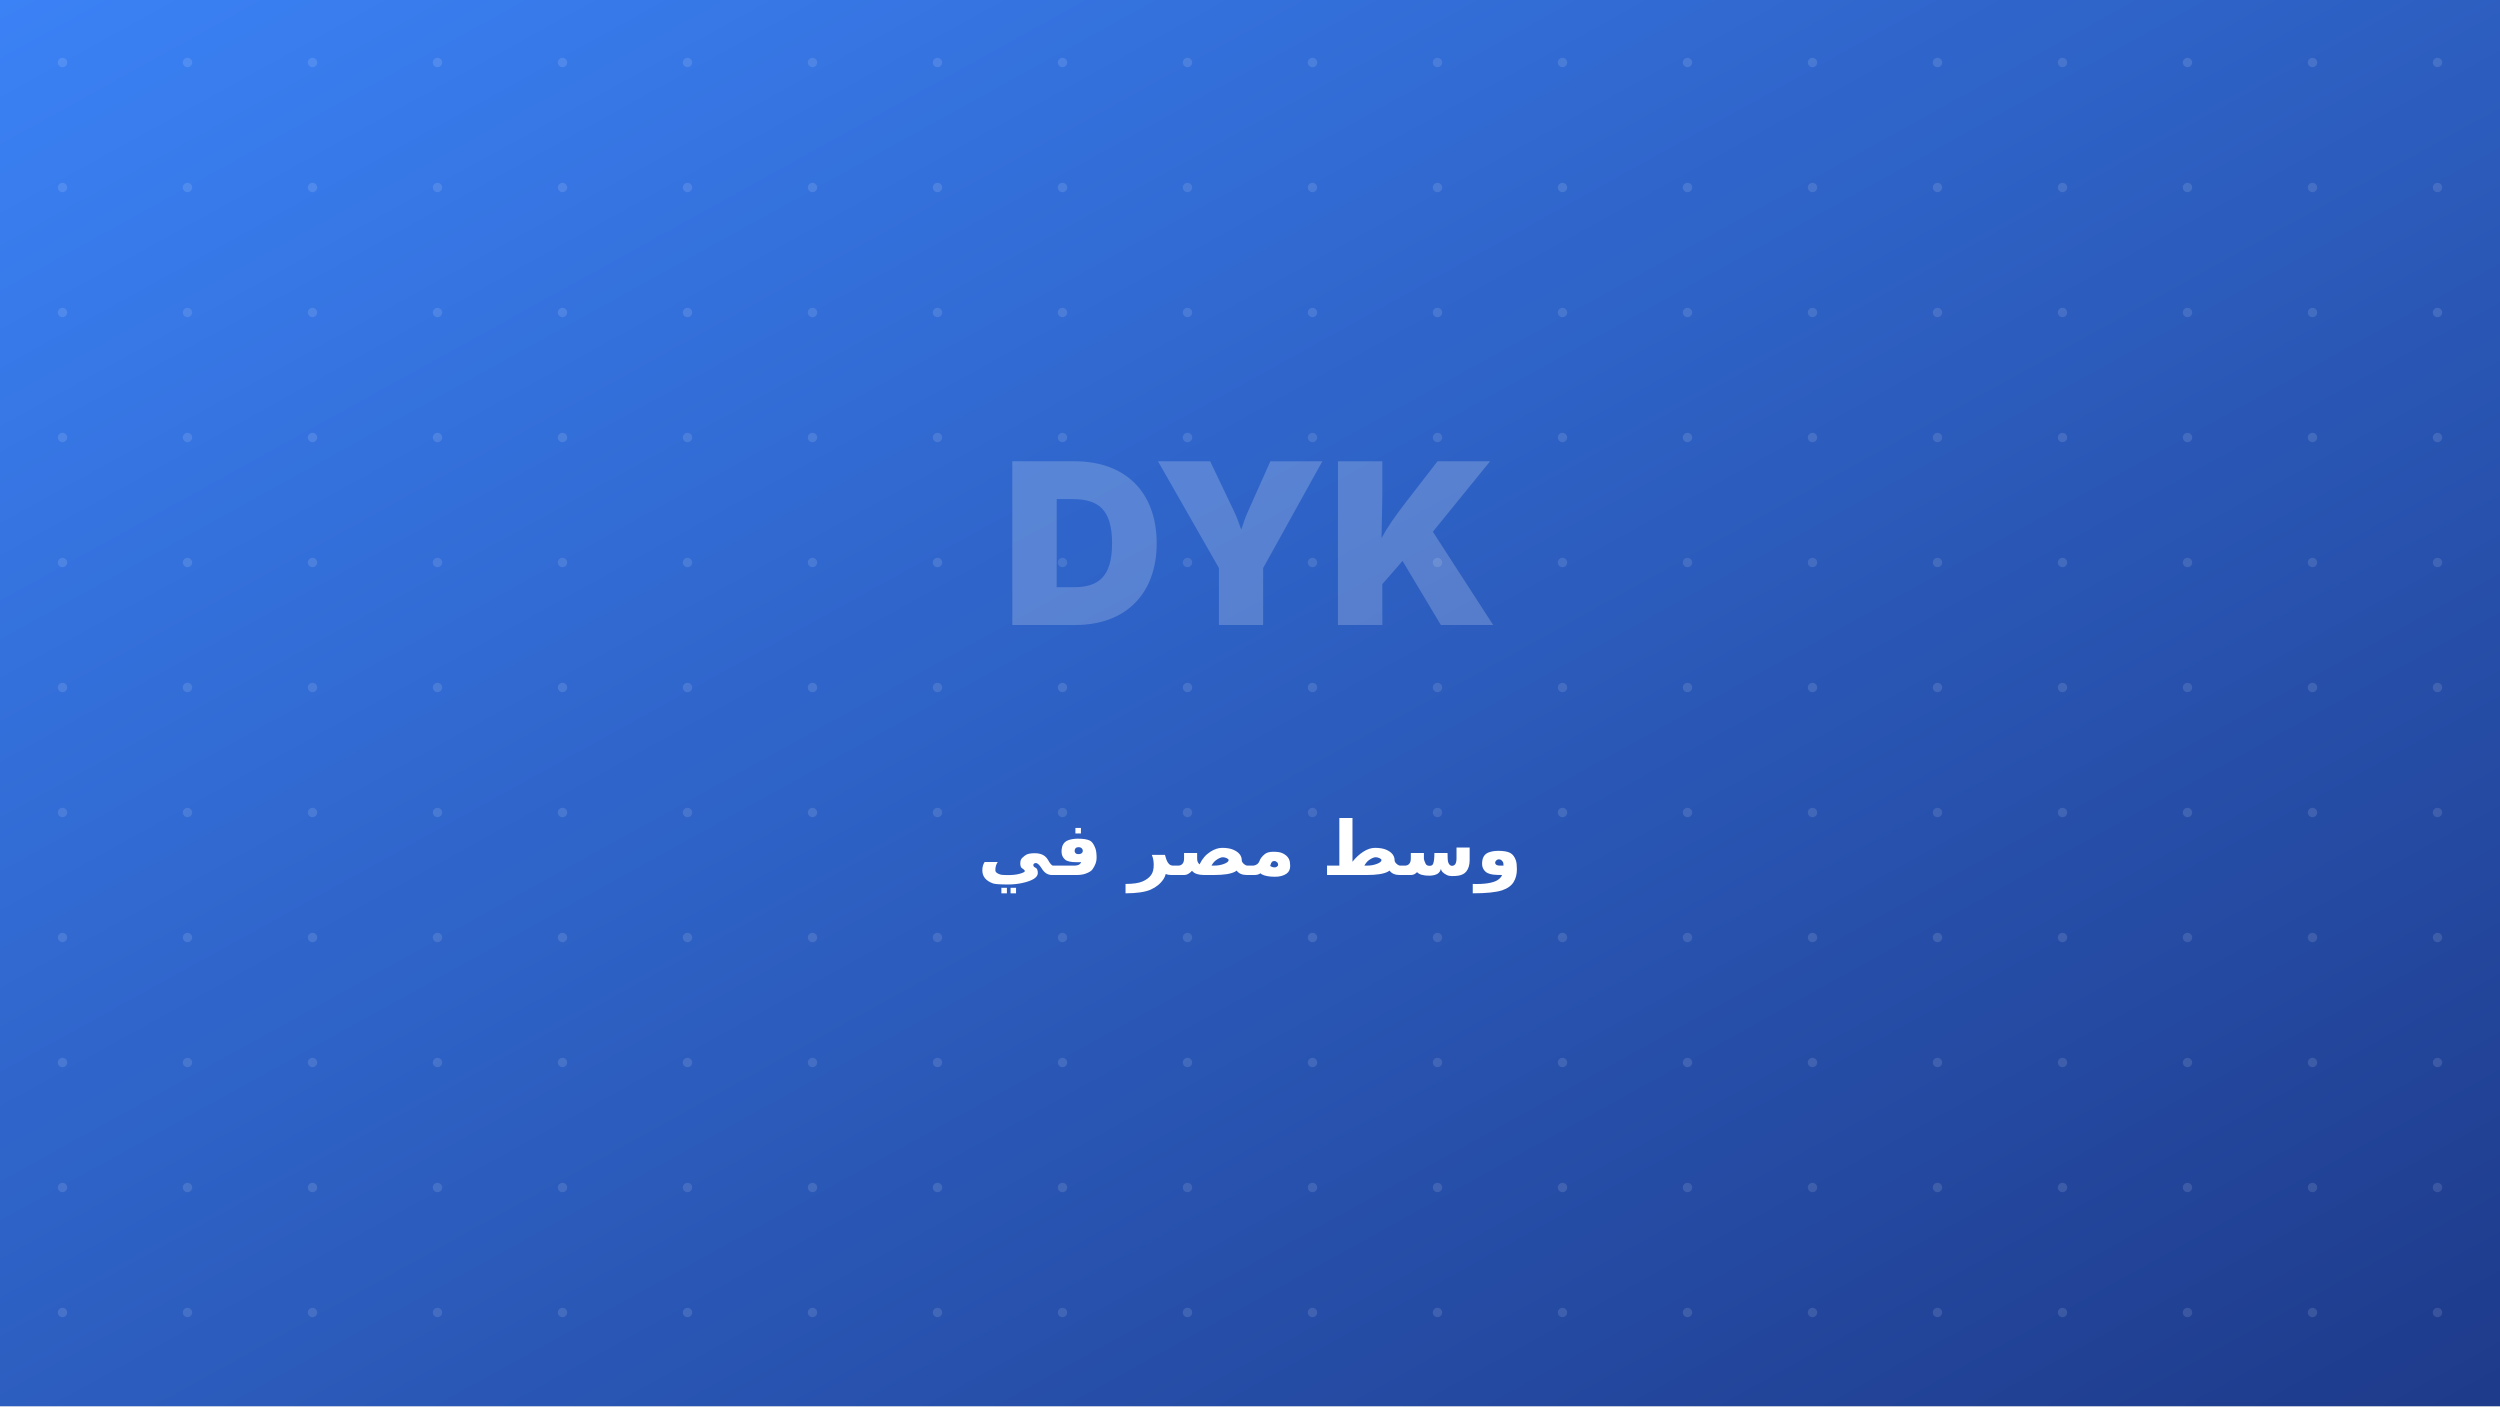
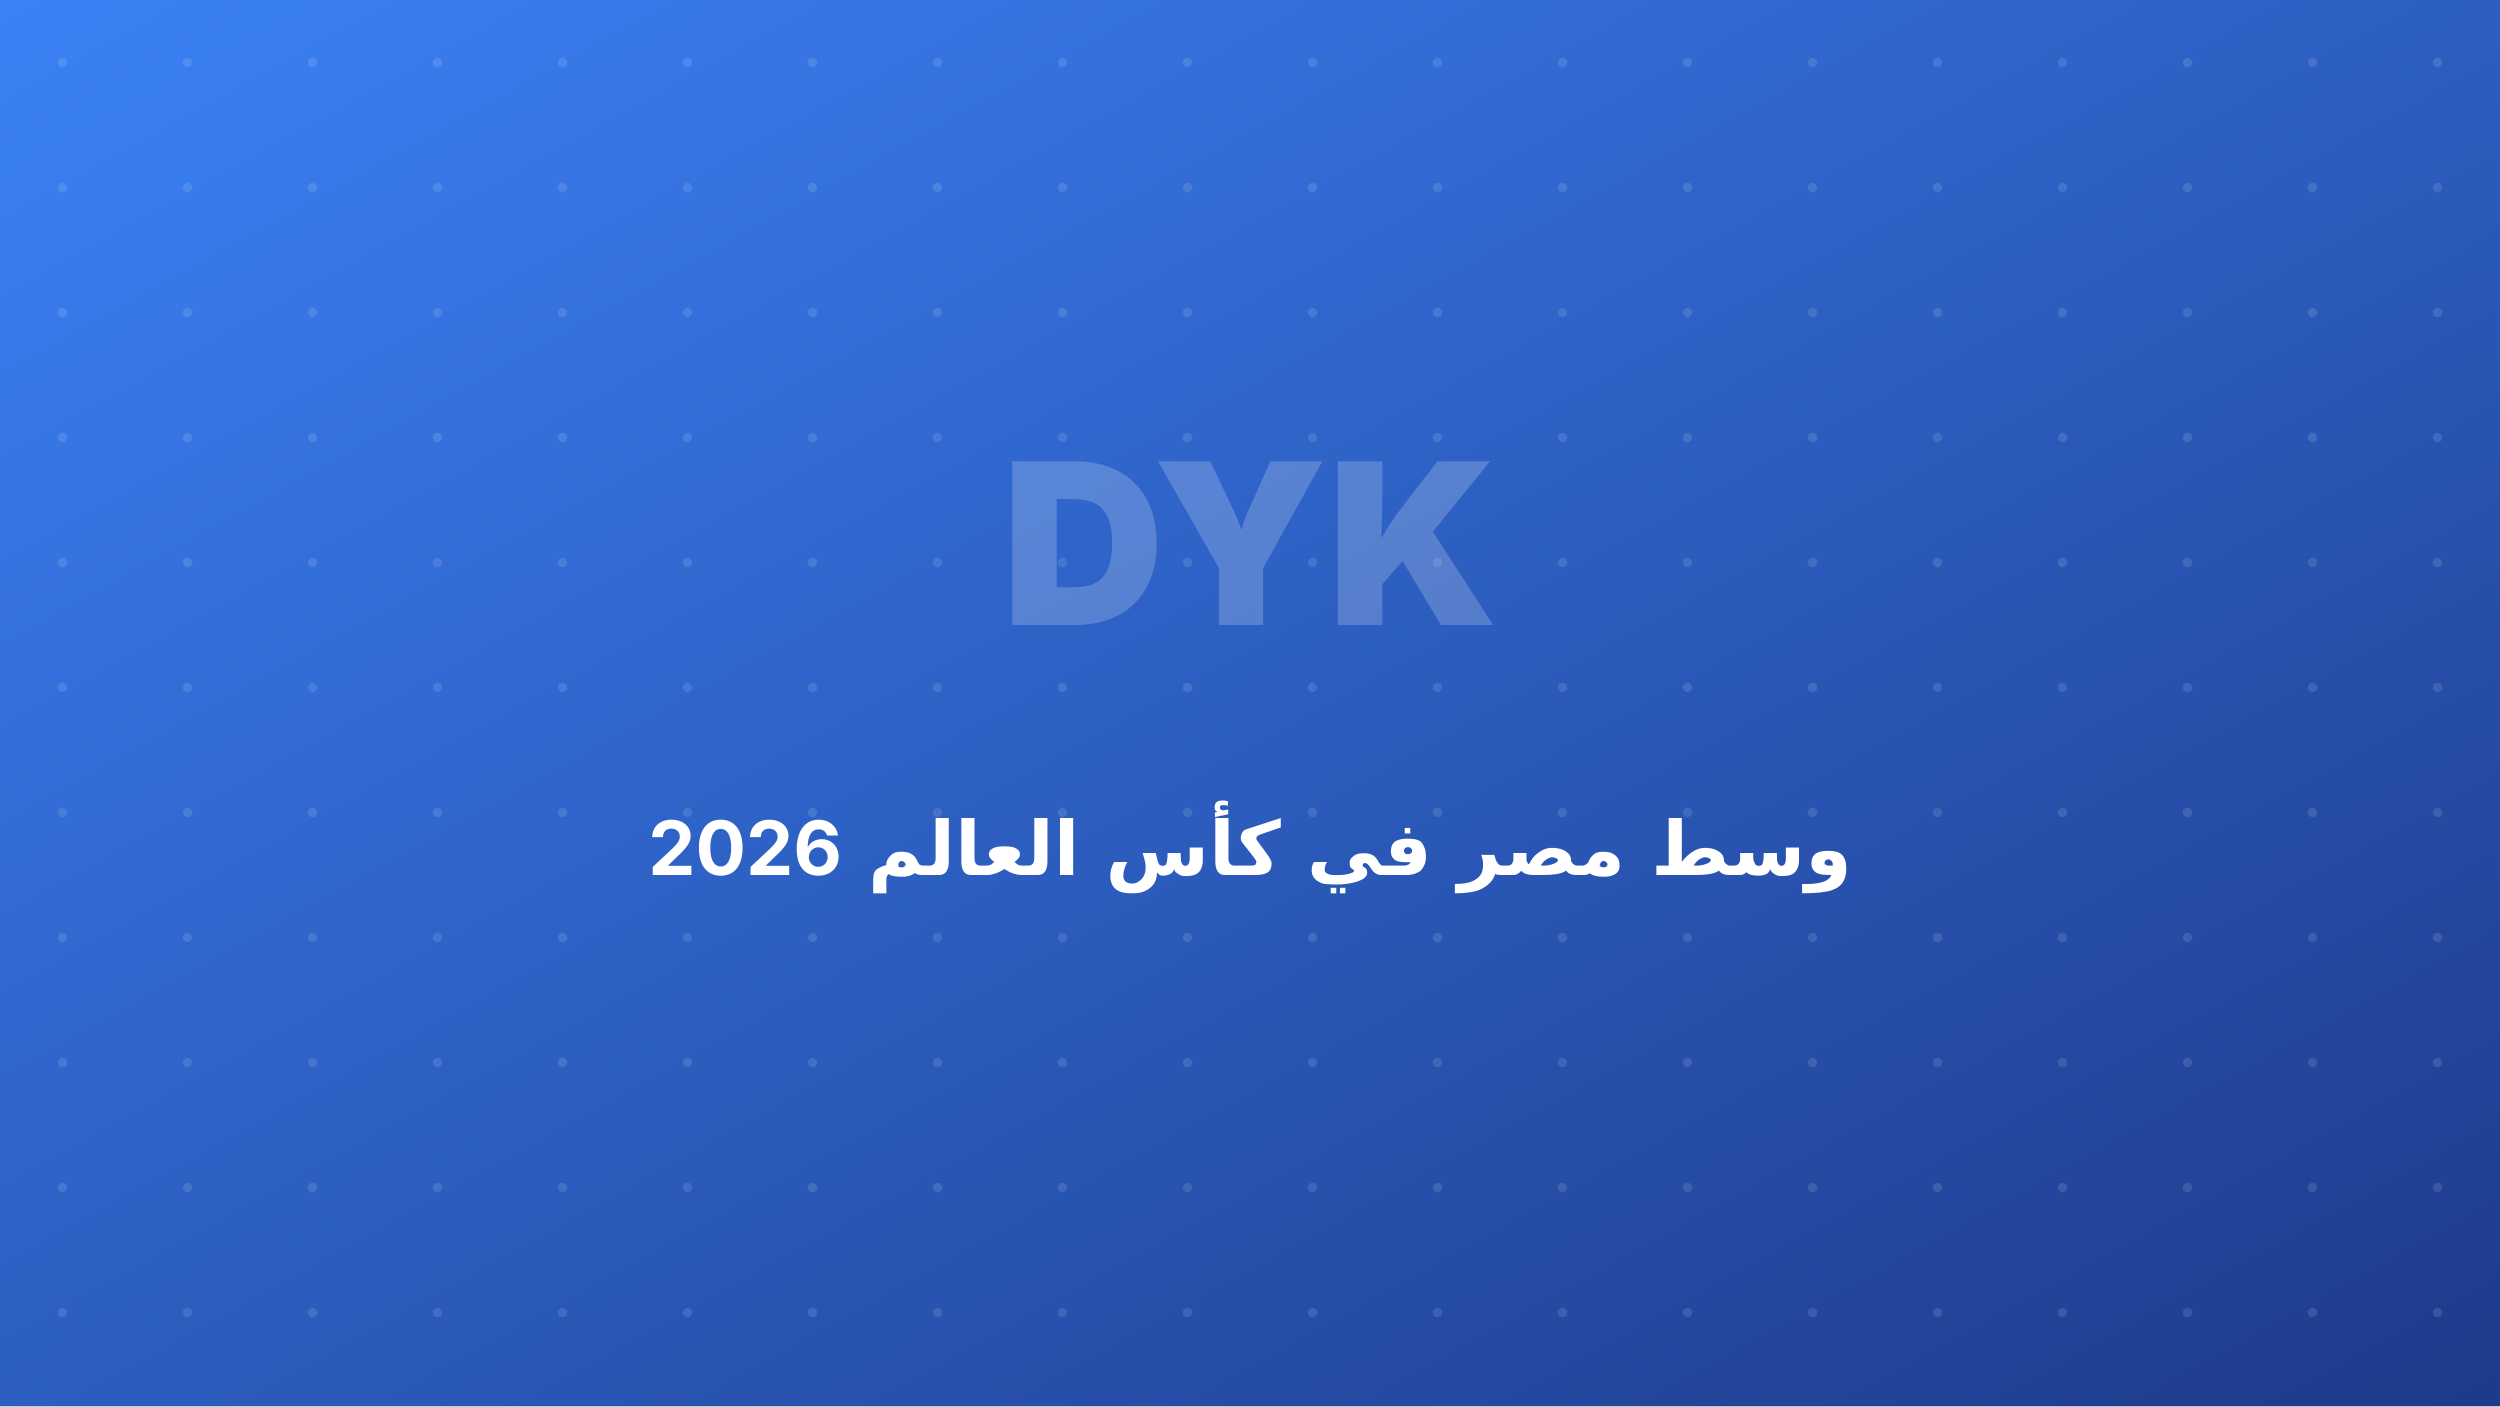
<svg xmlns="http://www.w3.org/2000/svg" width="800" height="450" viewBox="0 0 800 450" role="img" aria-labelledby="title">
  <defs>
    <linearGradient id="bg" x1="0" y1="0" x2="1" y2="1">
      <stop offset="0%" stop-color="#3B82F6" />
      <stop offset="100%" stop-color="#1E3A8A" />
    </linearGradient>
    <pattern id="dots" width="40" height="40" patternUnits="userSpaceOnUse">
      <circle cx="20" cy="20" r="1.5" fill="#fff" opacity=".12" />
    </pattern>
  </defs>
  <rect width="800" height="450" fill="url(#bg)" />
  <rect width="800" height="450" fill="url(#dots)" />
  <text x="400" y="200" text-anchor="middle" fill="#fff" opacity=".20" font-family="Inter, Cairo, Tajawal, Arial, sans-serif" font-size="72" font-weight="900">DYK</text>
-   <text x="400" y="280" text-anchor="middle" fill="#fff" font-family="Inter, Cairo, Tajawal, Arial, sans-serif" font-size="24" font-weight="700">وسط مصر في</text>
+   <text x="400" y="280" text-anchor="middle" fill="#fff" font-family="Inter, Cairo, Tajawal, Arial, sans-serif" font-size="24" font-weight="700">وسط مصر في كأس العالم 2026</text>
</svg>
